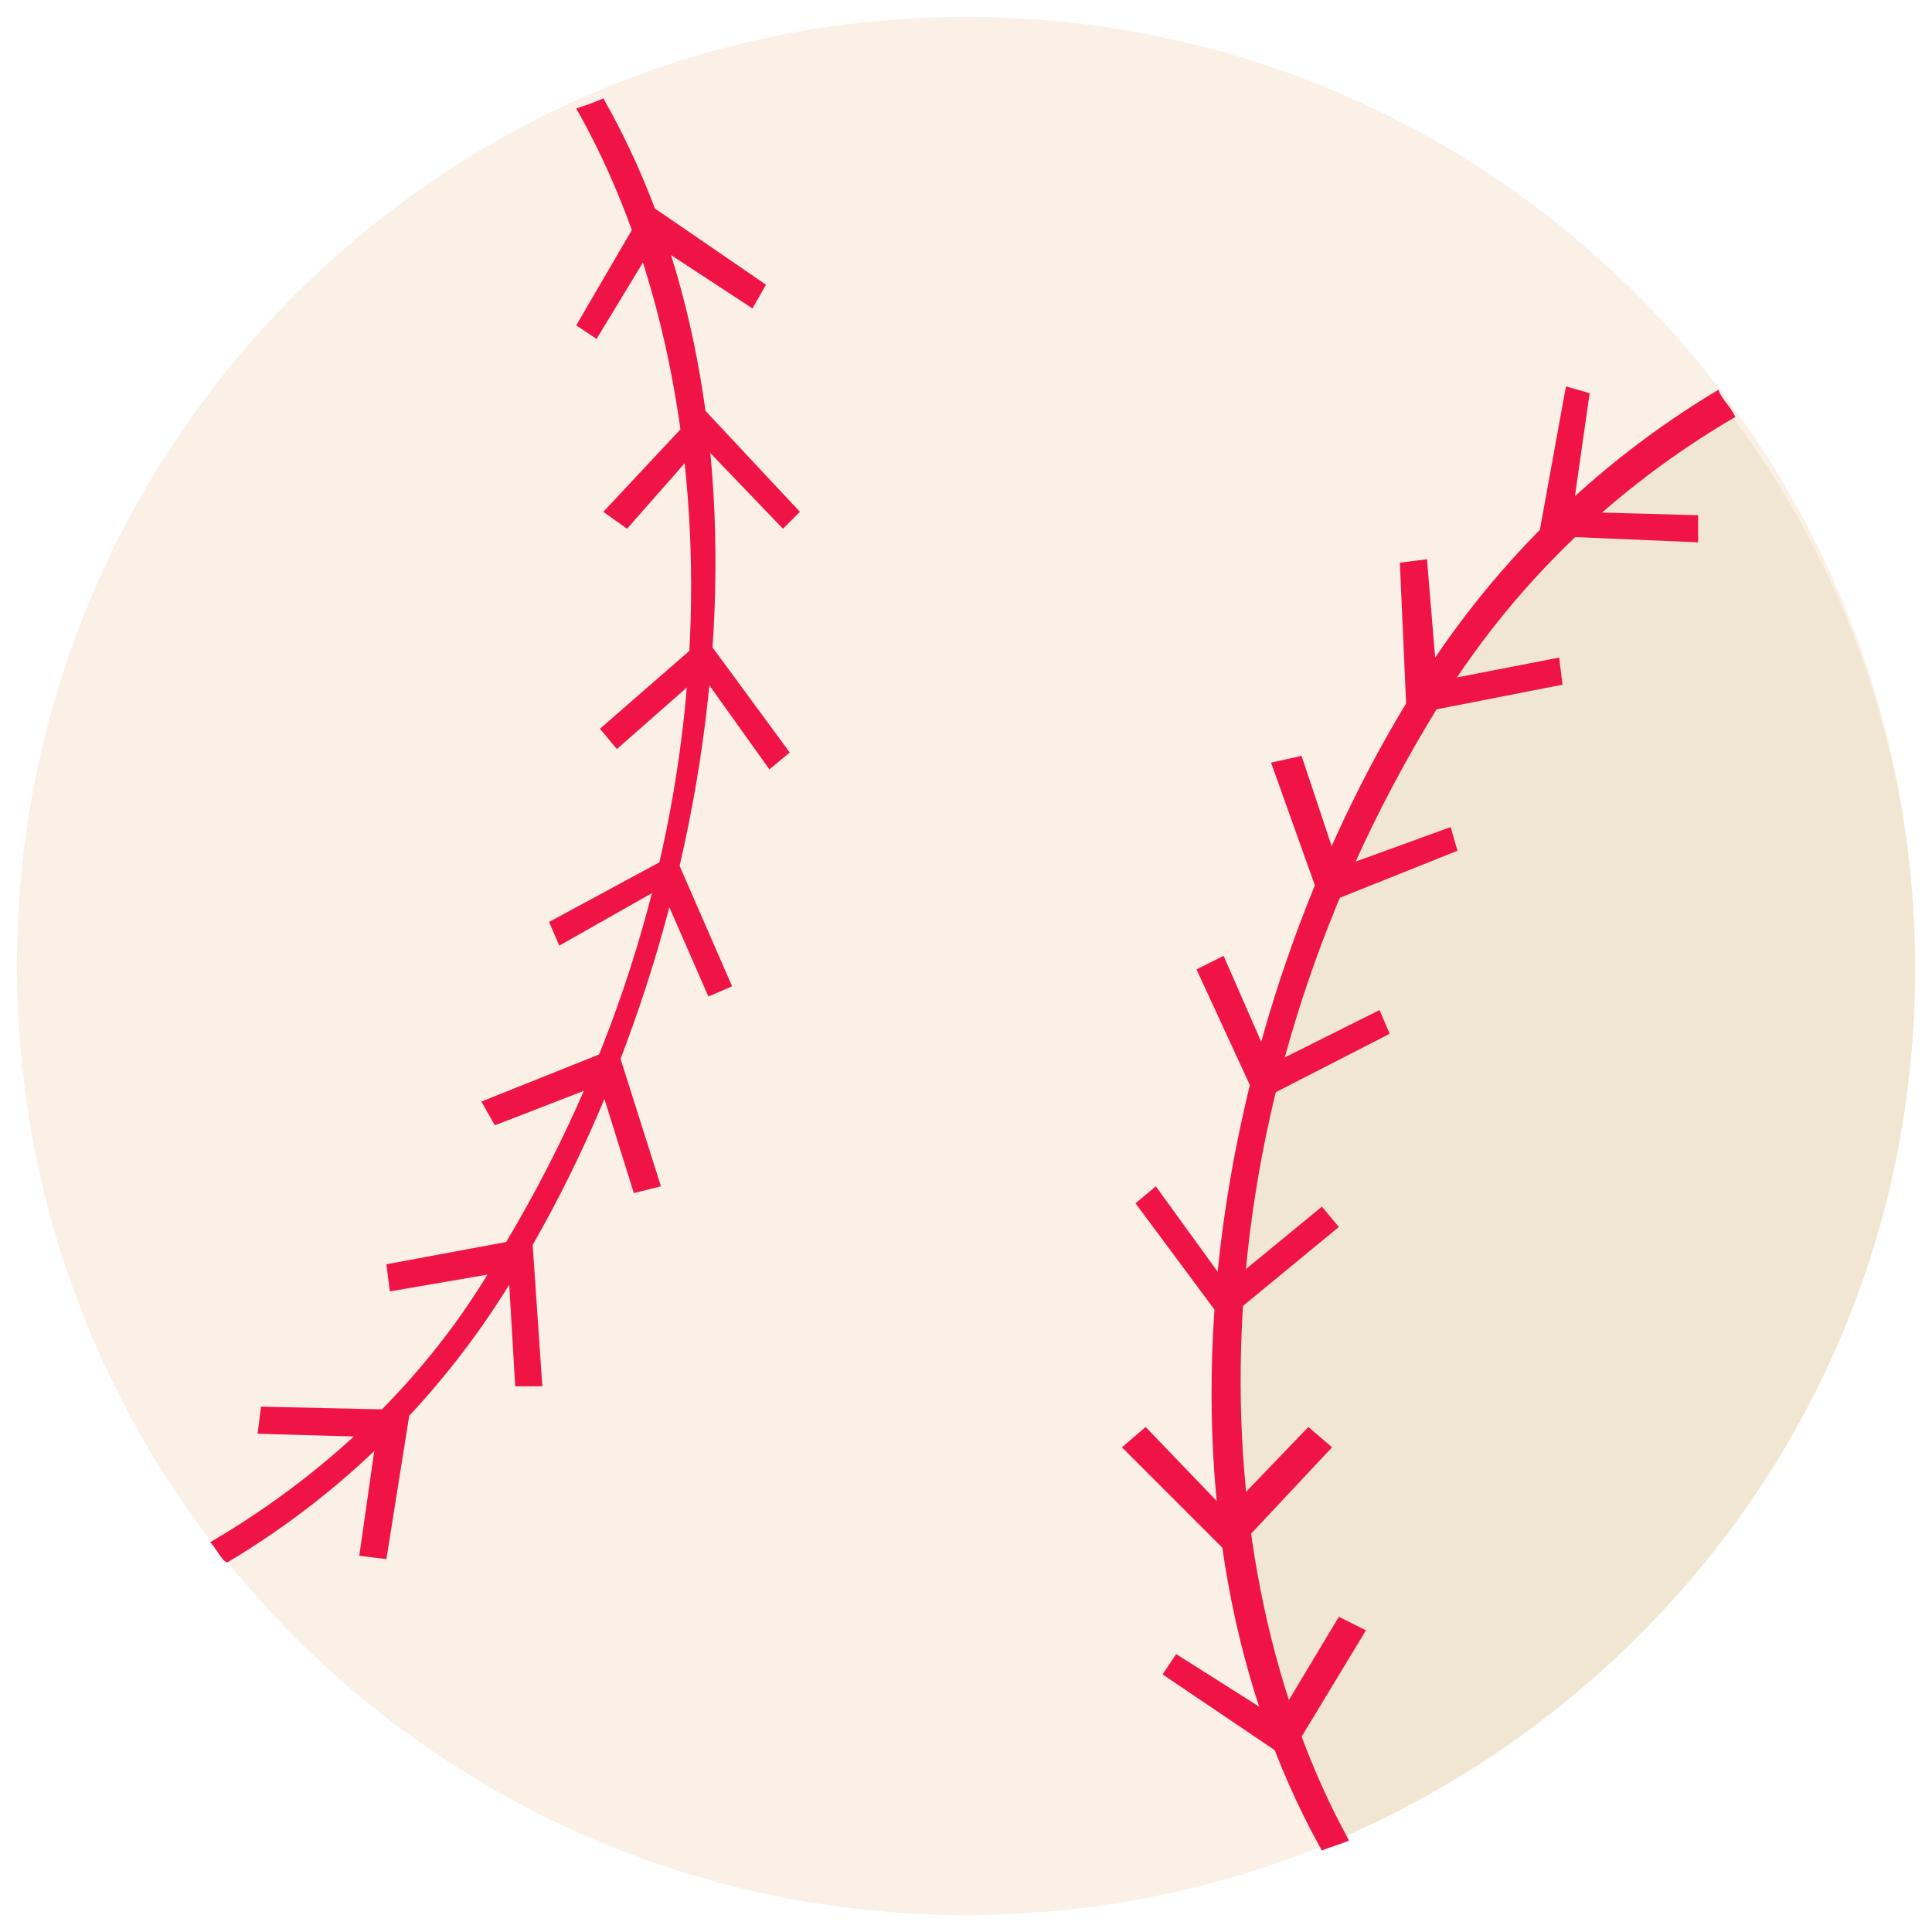
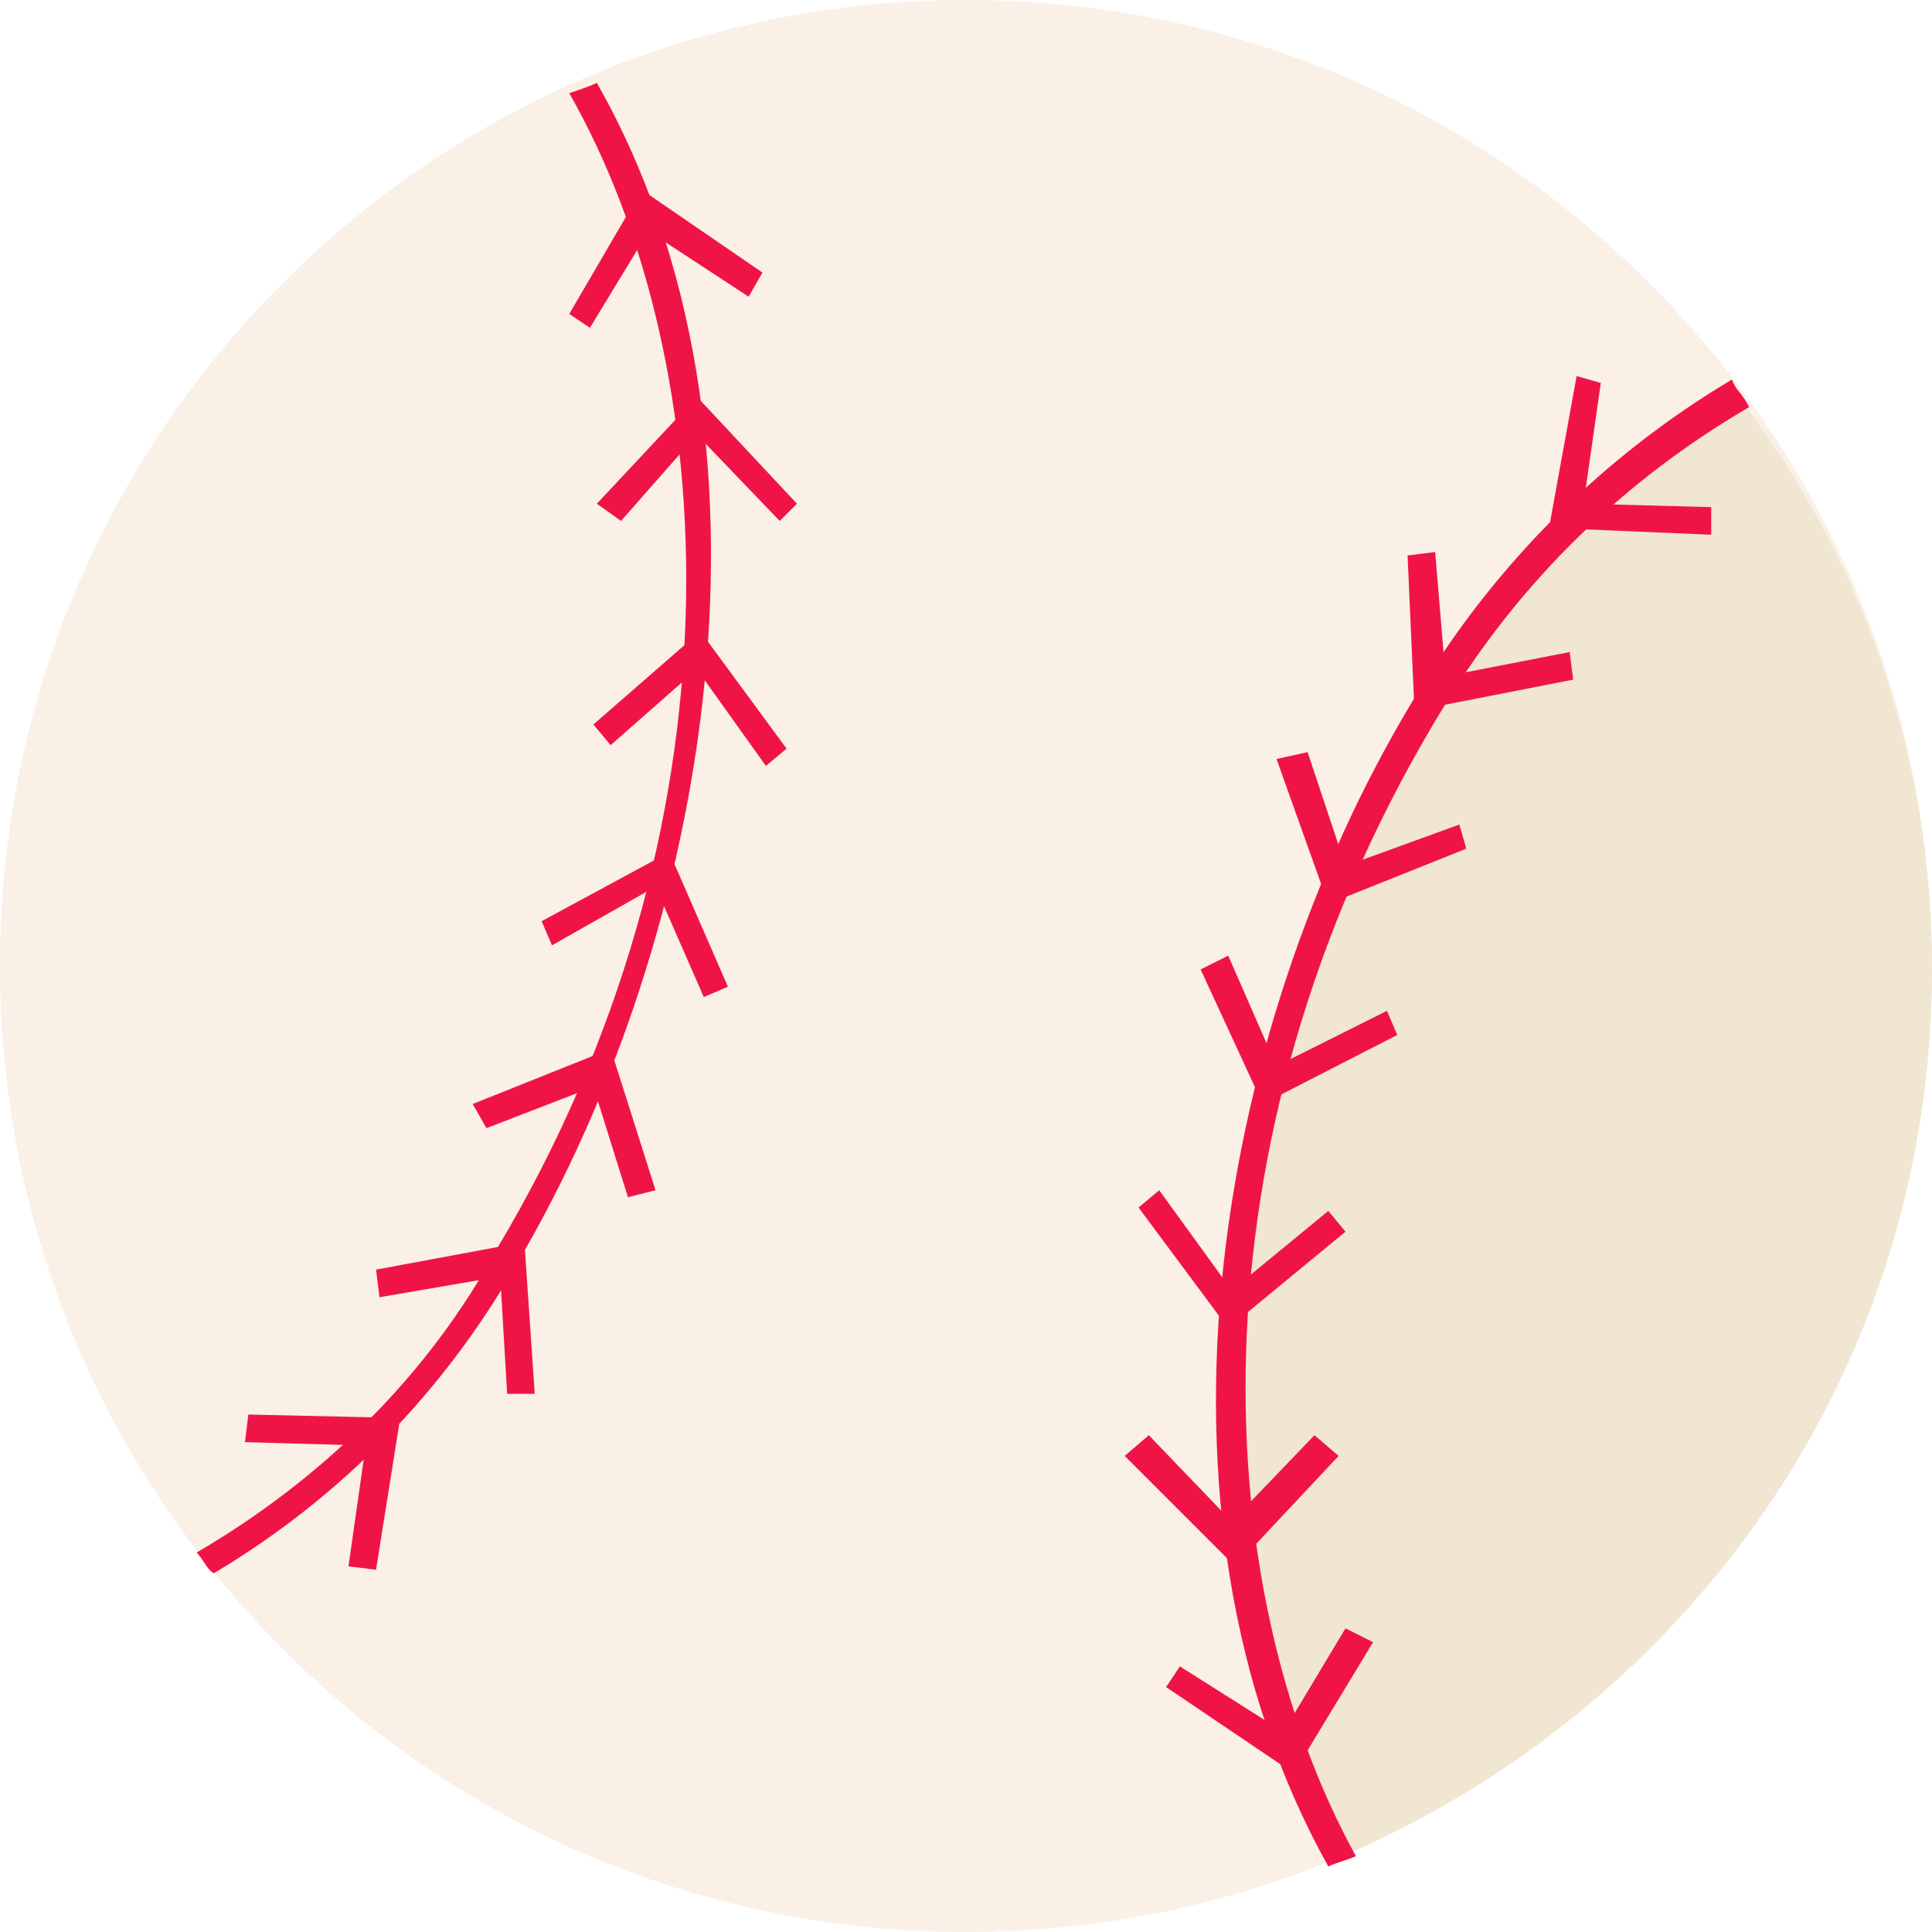
- <svg xmlns="http://www.w3.org/2000/svg" width="57" height="57" viewBox="-0.5 -0.5 57 57" version="1.1" xml:space="preserve">
-   <defs />
-   <g>
-     <g id="Page-1" stroke="none" fill-rule="evenodd">
-       <g id="baseball-[baseball,sports,ball,alex-eben-meyer]" fill-rule="nonzero">
-         <g id="Group-3">
-           <path d="M28,0 C35.7,0 42.7,3.1 47.8,8.2 C52.9,13.3 56,20.3 56,28 C56,35.7 52.9,42.7 47.8,47.8 C42.7,52.9 35.7,56 28,56 C20.3,56 13.3,52.9 8.2,47.8 C3.1,42.7 0,35.7 0,28 C0,20.3 3.1,13.3 8.2,8.2 C13.3,3.1 20.3,0 28,0 Z" id="Oval" fill="#FAF0E6" stroke-width="1" />
-           <path d="M56,28.1 C56,21.8 53.9,16 50.3,11.4 C47.1,13.7 40.4,19.7 37,30.4 C37,30.4 33,42.4 38.9,53.8 C49.1,49.4 56,39.6 56,28.1 Z" id="Shape" fill="#F0E6D2" stroke-width="1" />
+ <svg xmlns="http://www.w3.org/2000/svg" version="1.1" width="50" height="50" viewBox="0,0,50,50">
+   <g transform="translate(-215,-155)">
+     <g stroke="none" stroke-miterlimit="10">
+       <g>
+         <g>
+           <path d="M240,155c6.875,0 13.125,2.768 17.679,7.321c4.554,4.554 7.321,10.804 7.321,17.679c0,6.875 -2.768,13.125 -7.321,17.679c-4.554,4.554 -10.804,7.321 -17.679,7.321c-6.875,0 -13.125,-2.768 -17.679,-7.321c-4.554,-4.554 -7.321,-10.804 -7.321,-17.679c0,-6.875 2.768,-13.125 7.321,-17.679c4.554,-4.554 10.804,-7.321 17.679,-7.321z" fill="#faf0e6" />
+           <path d="M249.732,203.036c-5.268,-10.179 -1.696,-20.893 -1.696,-20.893c3.036,-9.554 9.018,-14.911 11.875,-16.964c3.214,4.107 5.089,9.286 5.089,14.911c0,10.268 -6.161,19.018 -15.268,22.946z" fill="#f0e6d2" />
        </g>
-         <g id="Group-2">
-           <polyline id="Shape_1_" points="12.9 5.3 13.7 0.9 14.4 1.1 13.9 4.6 17.6 4.7 17.6 5.5 12.9 5.3" stroke-width="1" fill="#F01446" transform="matrix(1,0,0,1,32,10)" />
-           <polyline id="Shape_2_" points="9 10.6 8.8 6.1 9.6 6 9.9 9.6 13.5 8.9 13.6 9.7 9 10.6" stroke-width="1" fill="#F01446" transform="matrix(1,0,0,1,32,10)" />
-           <polyline id="Shape_3_" points="6.5 16.2 5 12 5.9 11.8 7 15.1 10.3 13.9 10.5 14.6 6.5 16.2" stroke-width="1" fill="#F01446" transform="matrix(1,0,0,1,32,10)" />
-           <polyline id="Shape_4_" points="3.6 28.5 1 25 1.6 24.5 3.7 27.4 6.5 25.1 7 25.7 3.6 28.5" stroke-width="1" fill="#F01446" transform="matrix(1,0,0,1,32,10)" />
-           <polyline id="Shape_5_" points="3.8 35.4 0.6 32.2 1.3 31.6 3.7 34.1 6.1 31.6 6.8 32.2 3.8 35.4" stroke-width="1" fill="#F01446" transform="matrix(1,0,0,1,32,10)" />
-           <polyline id="Shape_6_" points="5.5 41.4 1.8 38.9 2.2 38.3 5.2 40.2 7 37.2 7.8 37.6 5.5 41.4" stroke-width="1" fill="#F01446" transform="matrix(1,0,0,1,32,10)" />
-           <polyline id="Shape_7_" points="4.6 22 2.8 18.1 3.6 17.7 5 20.9 8.2 19.3 8.5 20 4.6 22" stroke-width="1" fill="#F01446" transform="matrix(1,0,0,1,32,10)" />
-           <path d="M 50.2 11 C 46.5 13.2 43.4 16.3 41.2 19.9 C 35.3 29.4 32.7 43.7 38.5 54.1 C 38.7 54 39.1 53.9 39.3 53.8 C 34.9 45.8 34.4 32.6 41.9 20.4 C 44.1 16.8 47.1 13.9 50.7 11.8 C 50.5 11.4 50.3 11.3 50.2 11 Z " id="Shape_8_" stroke-width="1" fill="#F01446" />
+         <g fill="#f01446">
+           <path d="M255.089,168.661l0.714,-3.929l0.625,0.179l-0.446,3.125l3.304,0.089v0.714l-4.196,-0.179" />
+           <path d="M251.607,173.393l-0.179,-4.018l0.714,-0.089l0.268,3.214l3.214,-0.625l0.089,0.714l-4.107,0.804" />
+           <path d="M249.375,178.393l-1.339,-3.75l0.804,-0.179l0.982,2.946l2.946,-1.071l0.179,0.625l-3.571,1.429" />
+           <path d="M246.786,189.375l-2.321,-3.125l0.536,-0.446l1.875,2.589l2.5,-2.054l0.446,0.536l-3.036,2.5" />
+           <path d="M246.964,195.536l-2.857,-2.857l0.625,-0.536l2.143,2.232l2.143,-2.232l0.625,0.536l-2.679,2.857" />
+           <path d="M248.482,200.893l-3.304,-2.232l0.357,-0.536l2.679,1.696l1.607,-2.679l0.714,0.357l-2.054,3.393" />
+           <path d="M247.679,183.571l-1.607,-3.482l0.714,-0.357l1.25,2.857l2.857,-1.429l0.268,0.625l-3.482,1.786" />
+           <path d="M260.268,165.536c-3.214,1.875 -5.893,4.464 -7.857,7.679c-6.696,10.893 -6.25,22.679 -2.321,29.821c-0.179,0.089 -0.536,0.179 -0.714,0.268c-5.179,-9.286 -2.857,-22.054 2.411,-30.536c1.964,-3.214 4.732,-5.982 8.036,-7.946c0.089,0.268 0.268,0.357 0.446,0.714z" />
        </g>
-         <g id="Group">
-           <polyline id="Shape_9_" points="6.6 39.1 5.9 43.5 5.1 43.4 5.6 39.9 2.1 39.8 2.2 39 6.6 39.1" stroke-width="1" fill="#F01446" transform="matrix(1,0,0,1,5,2)" />
-           <polyline id="Shape_10_" points="10.2 34 10.5 38.4 9.7 38.4 9.5 35 6 35.6 5.9 34.8 10.2 34" stroke-width="1" fill="#F01446" transform="matrix(1,0,0,1,5,2)" />
-           <polyline id="Shape_11_" points="12.7 28.4 14 32.5 13.2 32.7 12.2 29.5 9.1 30.7 8.7 30 12.7 28.4" stroke-width="1" fill="#F01446" transform="matrix(1,0,0,1,5,2)" />
-           <polyline id="Shape_12_" points="15.3 16.3 17.8 19.7 17.2 20.2 15.2 17.4 12.7 19.6 12.2 19 15.3 16.3" stroke-width="1" fill="#F01446" transform="matrix(1,0,0,1,5,2)" />
-           <polyline id="Shape_13_" points="15.2 9.5 18.1 12.6 17.6 13.1 15.2 10.6 13 13.1 12.3 12.6 15.2 9.5" stroke-width="1" fill="#F01446" transform="matrix(1,0,0,1,5,2)" />
-           <polyline id="Shape_14_" points="13.6 3.5 17.1 5.9 16.7 6.6 13.8 4.7 12.1 7.5 11.5 7.1 13.6 3.5" stroke-width="1" fill="#F01446" transform="matrix(1,0,0,1,5,2)" />
-           <polyline id="Shape_15_" points="14.4 22.7 16.1 26.6 15.4 26.9 14 23.7 11 25.4 10.7 24.7 14.4 22.7" stroke-width="1" fill="#F01446" transform="matrix(1,0,0,1,5,2)" />
-           <path d="M 14.4 36.2 C 12.4 39.9 9.3 42.9 5.7 45 C 5.9 45.2 6 45.5 6.2 45.6 C 9.9 43.4 12.9 40.3 15 36.6 C 20.6 27.1 23.1 12.6 17.3 2.4 C 17.1 2.5 16.8 2.6 16.5 2.7 C 21 10.6 21.7 24 14.4 36.2 Z " id="Shape_16_" stroke-width="1" fill="#F01446" />
+         <g fill="#f01446">
+           <path d="M225.357,191.696l-0.625,3.929l-0.714,-0.089l0.446,-3.125l-3.125,-0.089l0.089,-0.714l3.929,0.089" />
+           <path d="M228.571,187.143l0.268,3.929h-0.714l-0.179,-3.036l-3.125,0.536l-0.089,-0.714l3.839,-0.714" />
+           <path d="M230.804,182.143l1.161,3.661l-0.714,0.179l-0.893,-2.857l-2.768,1.071l-0.357,-0.625l3.571,-1.429" />
+           <path d="M233.125,171.339l2.232,3.036l-0.536,0.446l-1.786,-2.5l-2.232,1.964l-0.446,-0.536l2.768,-2.411" />
+           <path d="M233.036,165.268l2.589,2.768l-0.446,0.446l-2.143,-2.232l-1.964,2.232l-0.625,-0.446l2.589,-2.768" />
+           <path d="M231.607,159.911l3.125,2.143l-0.357,0.625l-2.589,-1.696l-1.518,2.5l-0.536,-0.357l1.875,-3.214" />
+           <path d="M232.321,177.054l1.518,3.482l-0.625,0.268l-1.25,-2.857l-2.679,1.518l-0.268,-0.625l3.304,-1.786" />
+           <path d="M229.732,157.411c0.268,-0.089 0.536,-0.179 0.714,-0.268c5.179,9.107 2.946,22.054 -2.054,30.536c-1.875,3.304 -4.554,6.071 -7.857,8.036c-0.179,-0.089 -0.268,-0.357 -0.446,-0.536c3.214,-1.875 5.982,-4.554 7.768,-7.857c6.518,-10.893 5.893,-22.857 1.875,-29.911z" />
        </g>
      </g>
    </g>
  </g>
</svg>
